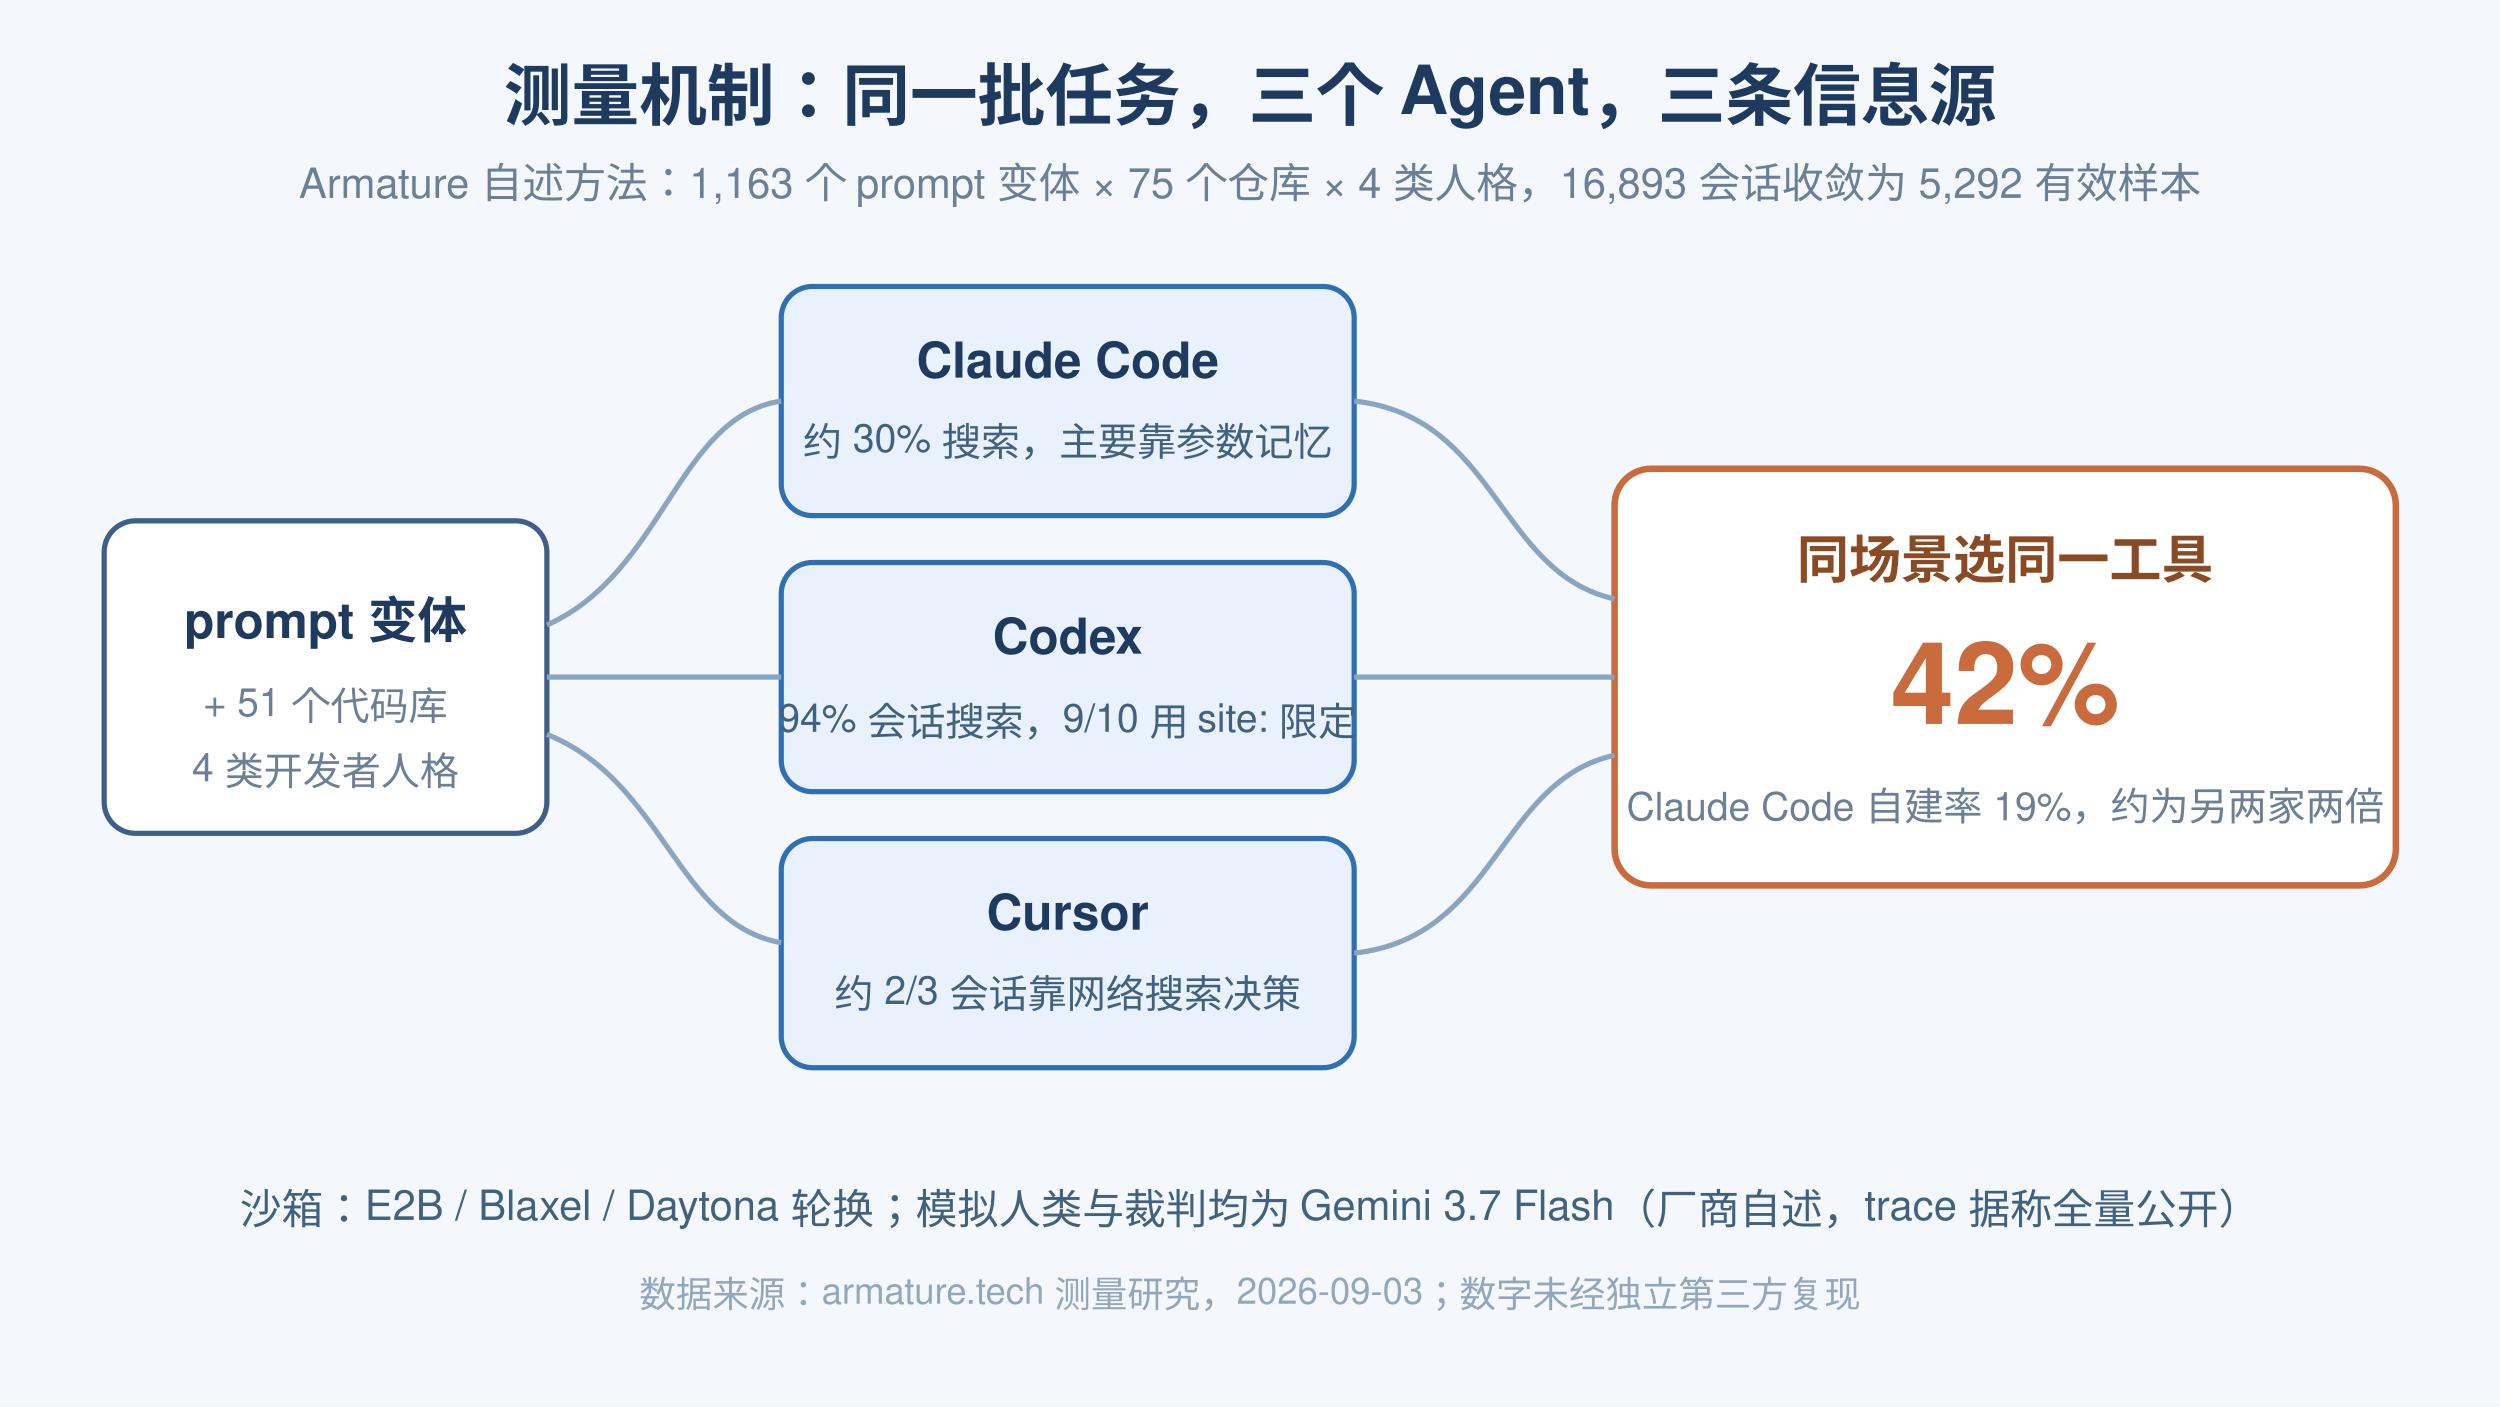
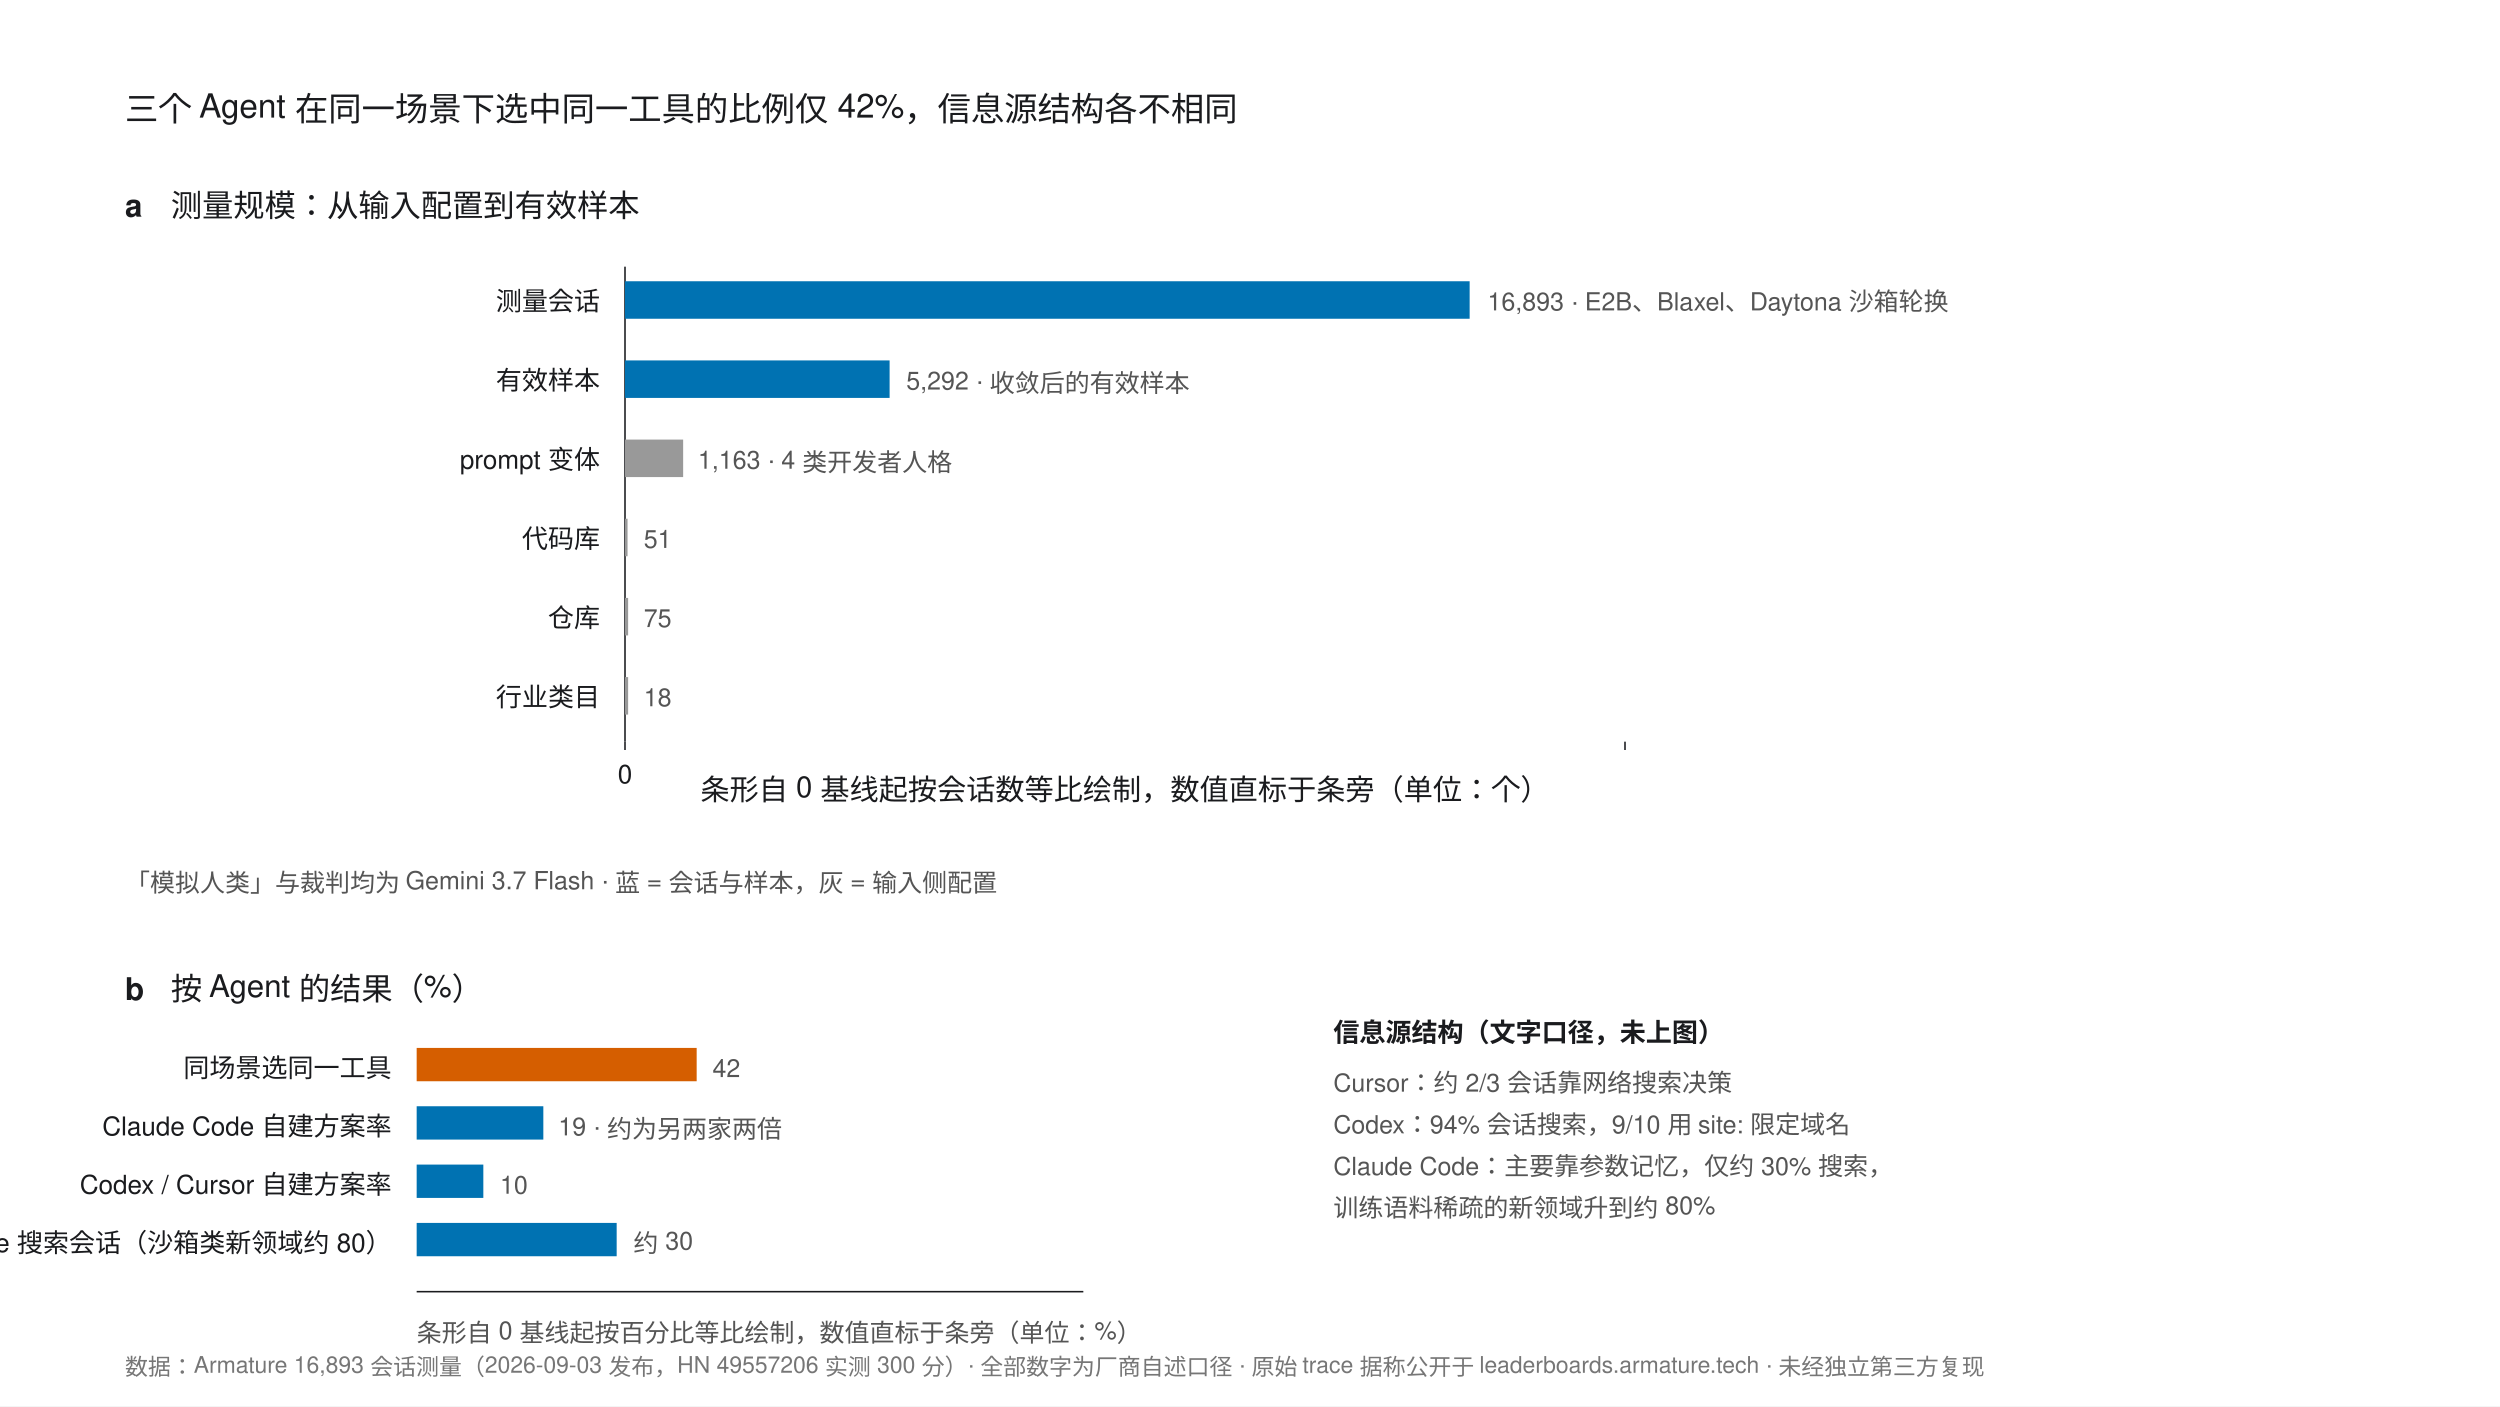
- <svg xmlns="http://www.w3.org/2000/svg" width="960" height="540" viewBox="0 0 960 540" font-family="PingFang SC, Microsoft YaHei, Helvetica, Arial, sans-serif">
-   <rect width="960" height="540" fill="#f4f7fb" />
-   <text x="480" y="46" fill="#1e3a5f" font-size="26" text-anchor="middle" font-weight="bold">测量机制：同一批任务，三个 Agent，三条信息源</text>
-   <text x="480" y="76" fill="#6b7f96" font-size="16" text-anchor="middle">Armature 自述方法：1,163 个 prompt 变体 × 75 个仓库 × 4 类人格，16,893 会话收敛为 5,292 有效样本</text>
-   <rect x="40" y="200" width="170" height="120" rx="12" fill="#ffffff" stroke="#3d5f8a" stroke-width="2" />
-   <text x="125" y="245" fill="#1e3a5f" font-size="19" text-anchor="middle" font-weight="bold">prompt 变体</text>
-   <text x="125" y="275" fill="#6b7f96" font-size="15" text-anchor="middle">+ 51 个代码库</text>
-   <text x="125" y="300" fill="#6b7f96" font-size="15" text-anchor="middle">4 类开发者人格</text>
-   <g>
-     <rect x="300" y="110" width="220" height="88" rx="12" fill="#e8f1fc" stroke="#2f6fb2" stroke-width="2" />
-     <text x="410" y="145" fill="#1e3a5f" font-size="19" text-anchor="middle" font-weight="bold">Claude Code</text>
-     <text x="410" y="175" fill="#41627f" font-size="15" text-anchor="middle">约 30% 搜索，主要靠参数记忆</text>
-     <rect x="300" y="216" width="220" height="88" rx="12" fill="#e8f1fc" stroke="#2f6fb2" stroke-width="2" />
-     <text x="410" y="251" fill="#1e3a5f" font-size="19" text-anchor="middle" font-weight="bold">Codex</text>
-     <text x="410" y="281" fill="#41627f" font-size="15" text-anchor="middle">94% 会话搜索，9/10 用 site: 限定</text>
-     <rect x="300" y="322" width="220" height="88" rx="12" fill="#e8f1fc" stroke="#2f6fb2" stroke-width="2" />
-     <text x="410" y="357" fill="#1e3a5f" font-size="19" text-anchor="middle" font-weight="bold">Cursor</text>
-     <text x="410" y="387" fill="#41627f" font-size="15" text-anchor="middle">约 2/3 会话靠网络搜索决策</text>
+ <svg xmlns="http://www.w3.org/2000/svg" width="1200" height="675" viewBox="0 0 1200 675" font-family="'PingFang SC','Helvetica Neue',Helvetica,Arial,sans-serif">
+   <rect width="1200" height="675" fill="#FFFFFF" />
+   <text x="60" y="58" font-size="16" fill="#1A1B1E">三个 Agent 在同一场景下选中同一工具的比例仅 42%，信息源结构各不相同</text>
+   <text x="60" y="104" font-size="15" font-weight="bold" fill="#1A1B1E">a</text>
+   <text x="82" y="104" font-size="15" fill="#1A1B1E">测量规模：从输入配置到有效样本</text>
+   <g stroke="#D9D9D9" stroke-width="0.5">
+     <line x1="300" y1="128" x2="300" y2="356" stroke="#1A1B1E" stroke-width="0.75" />
  </g>
-   <g stroke="#8aa5c2" stroke-width="2" fill="none">
-     <path d="M 210 240 C 255 220 260 160 300 154" />
-     <path d="M 210 260 L 300 260" />
-     <path d="M 210 282 C 255 300 260 355 300 362" />
+   <g font-size="12.5" fill="#1A1B1E" text-anchor="end">
+     <text x="288" y="149">测量会话</text>
+     <text x="288" y="187">有效样本</text>
+     <text x="288" y="225">prompt 变体</text>
+     <text x="288" y="263">代码库</text>
+     <text x="288" y="301">仓库</text>
+     <text x="288" y="339">行业类目</text>
  </g>
-   <rect x="620" y="180" width="300" height="160" rx="14" fill="#ffffff" stroke="#c96b3c" stroke-width="2.5" />
-   <text x="770" y="222" fill="#8a4a24" font-size="20" text-anchor="middle" font-weight="bold">同场景选同一工具</text>
-   <text x="770" y="278" fill="#c96b3c" font-size="44" text-anchor="middle" font-weight="bold">42%</text>
-   <text x="770" y="315" fill="#6b7f96" font-size="15" text-anchor="middle">Claude Code 自建率 19%，约为另两家两倍</text>
-   <g stroke="#8aa5c2" stroke-width="2" fill="none">
-     <path d="M 520 154 C 575 160 575 220 620 230" />
-     <path d="M 520 260 L 620 260" />
-     <path d="M 520 366 C 575 360 575 300 620 290" />
+   <rect x="300" y="135" width="405.43" height="18" fill="#0072B2" />
+   <rect x="300" y="173" width="127.01" height="18" fill="#0072B2" />
+   <rect x="300" y="211" width="27.91" height="18" fill="#999999" />
+   <rect x="300" y="249" width="1.22" height="18" fill="#999999" />
+   <rect x="300" y="287" width="1.5" height="18" fill="#999999" />
+   <rect x="300" y="325" width="1.5" height="18" fill="#999999" />
+   <g font-size="12" fill="#555">
+     <text x="714" y="149">16,893 · E2B、Blaxel、Daytona 沙箱轮换</text>
+     <text x="435" y="187">5,292 · 收敛后的有效样本</text>
+     <text x="335" y="225">1,163 · 4 类开发者人格</text>
+     <text x="309" y="263">51</text>
+     <text x="309" y="301">75</text>
+     <text x="309" y="339">18</text>
  </g>
-   <text x="480" y="470" fill="#41627f" font-size="16" text-anchor="middle">沙箱：E2B / Blaxel / Daytona 轮换；模拟人类与裁判均为 Gemini 3.7 Flash（厂商自述，trace 据称全量公开）</text>
-   <text x="480" y="502" fill="#93a7bc" font-size="14" text-anchor="middle">数据来源：armature.tech 测量研究，2026-09-03；数字未经独立第三方复现</text>
+   <line x1="300" y1="356" x2="300" y2="356" stroke="#1A1B1E" stroke-width="0" />
+   <g stroke="#1A1B1E" stroke-width="0.75">
+     <line x1="300" y1="356" x2="300" y2="360" />
+     <line x1="780" y1="356" x2="780" y2="360" />
+   </g>
+   <g font-size="12.5" fill="#1A1B1E" text-anchor="middle">
+     <text x="300" y="376">0</text>
+   </g>
+   <text x="540" y="384" font-size="14" fill="#1A1B1E" text-anchor="middle">条形自 0 基线起按会话数等比绘制，数值直标于条旁（单位：个）</text>
+   <text x="60" y="428" font-size="12" fill="#555">「模拟人类」与裁判均为 Gemini 3.7 Flash · 蓝 = 会话与样本，灰 = 输入侧配置</text>
+   <text x="60" y="480" font-size="15" font-weight="bold" fill="#1A1B1E">b</text>
+   <text x="82" y="480" font-size="15" fill="#1A1B1E">按 Agent 的结果（%）</text>
+   <g font-size="12.5" fill="#1A1B1E" text-anchor="end">
+     <text x="188" y="517">同场景选同一工具</text>
+     <text x="188" y="545">Claude Code 自建方案率</text>
+     <text x="188" y="573">Codex / Cursor 自建方案率</text>
+     <text x="188" y="601">Claude Code 搜索会话（沙箱类新领域约 80）</text>
+   </g>
+   <rect x="200" y="503" width="134.4" height="16" fill="#D55E00" />
+   <rect x="200" y="531" width="60.8" height="16" fill="#0072B2" />
+   <rect x="200" y="559" width="32" height="16" fill="#0072B2" />
+   <rect x="200" y="587" width="96" height="16" fill="#0072B2" />
+   <g font-size="12" fill="#555">
+     <text x="342" y="517">42</text>
+     <text x="268" y="545">19 · 约为另两家两倍</text>
+     <text x="240" y="573">10</text>
+     <text x="304" y="601">约 30</text>
+   </g>
+   <line x1="200" y1="620" x2="520" y2="620" stroke="#1A1B1E" stroke-width="0.75" />
+   <text x="200" y="644" font-size="12" fill="#555">条形自 0 基线起按百分比等比绘制，数值直标于条旁（单位：%）</text>
+   <text x="640" y="500" font-size="12.5" fill="#1A1B1E" font-weight="bold">信息源结构（文字口径，未上图）</text>
+   <g font-size="12" fill="#555">
+     <text x="640" y="524">Cursor：约 2/3 会话靠网络搜索决策</text>
+     <text x="640" y="544">Codex：94% 会话搜索，9/10 用 site: 限定域名</text>
+     <text x="640" y="564">Claude Code：主要靠参数记忆，仅约 30% 搜索，</text>
+     <text x="640" y="584">训练语料稀疏的新领域升到约 80%</text>
+   </g>
+   <text x="60" y="660" font-size="11" fill="#767676">数据：Armature 16,893 会话测量（2026-09-03 发布，HN 49557206 实测 300 分）· 全部数字为厂商自述口径 · 原始 trace 据称公开于 leaderboards.armature.tech · 未经独立第三方复现</text>
</svg>
